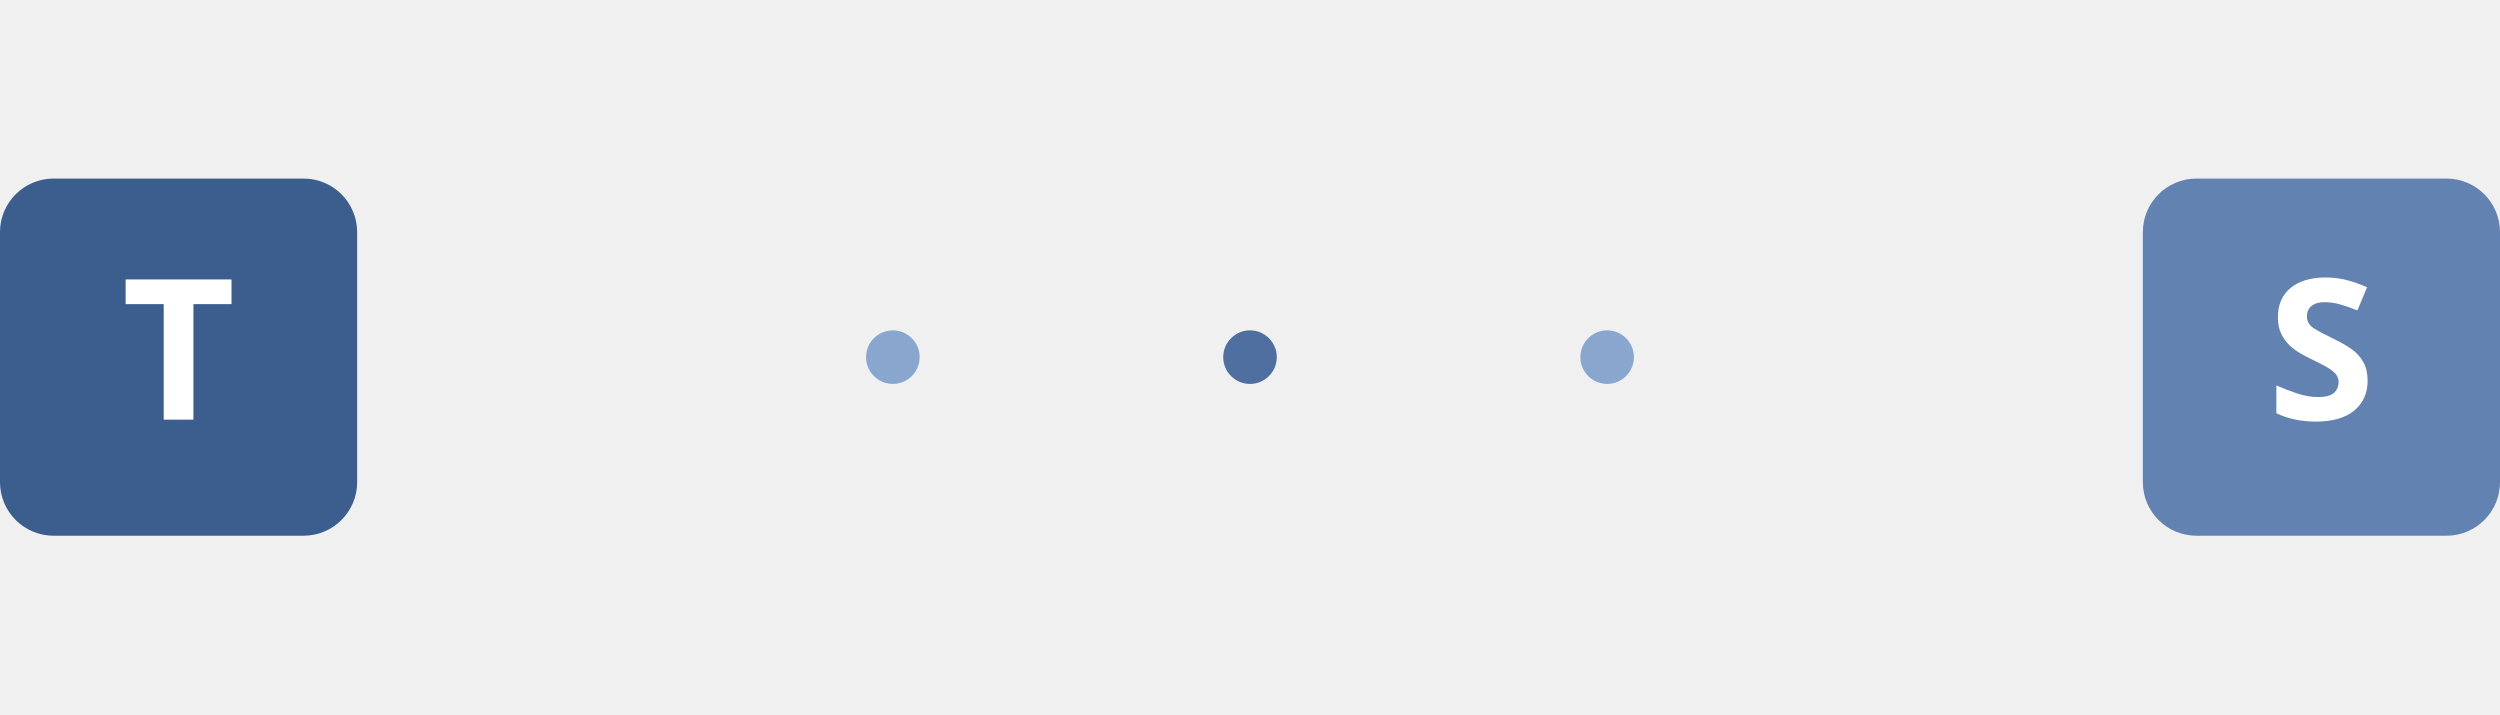
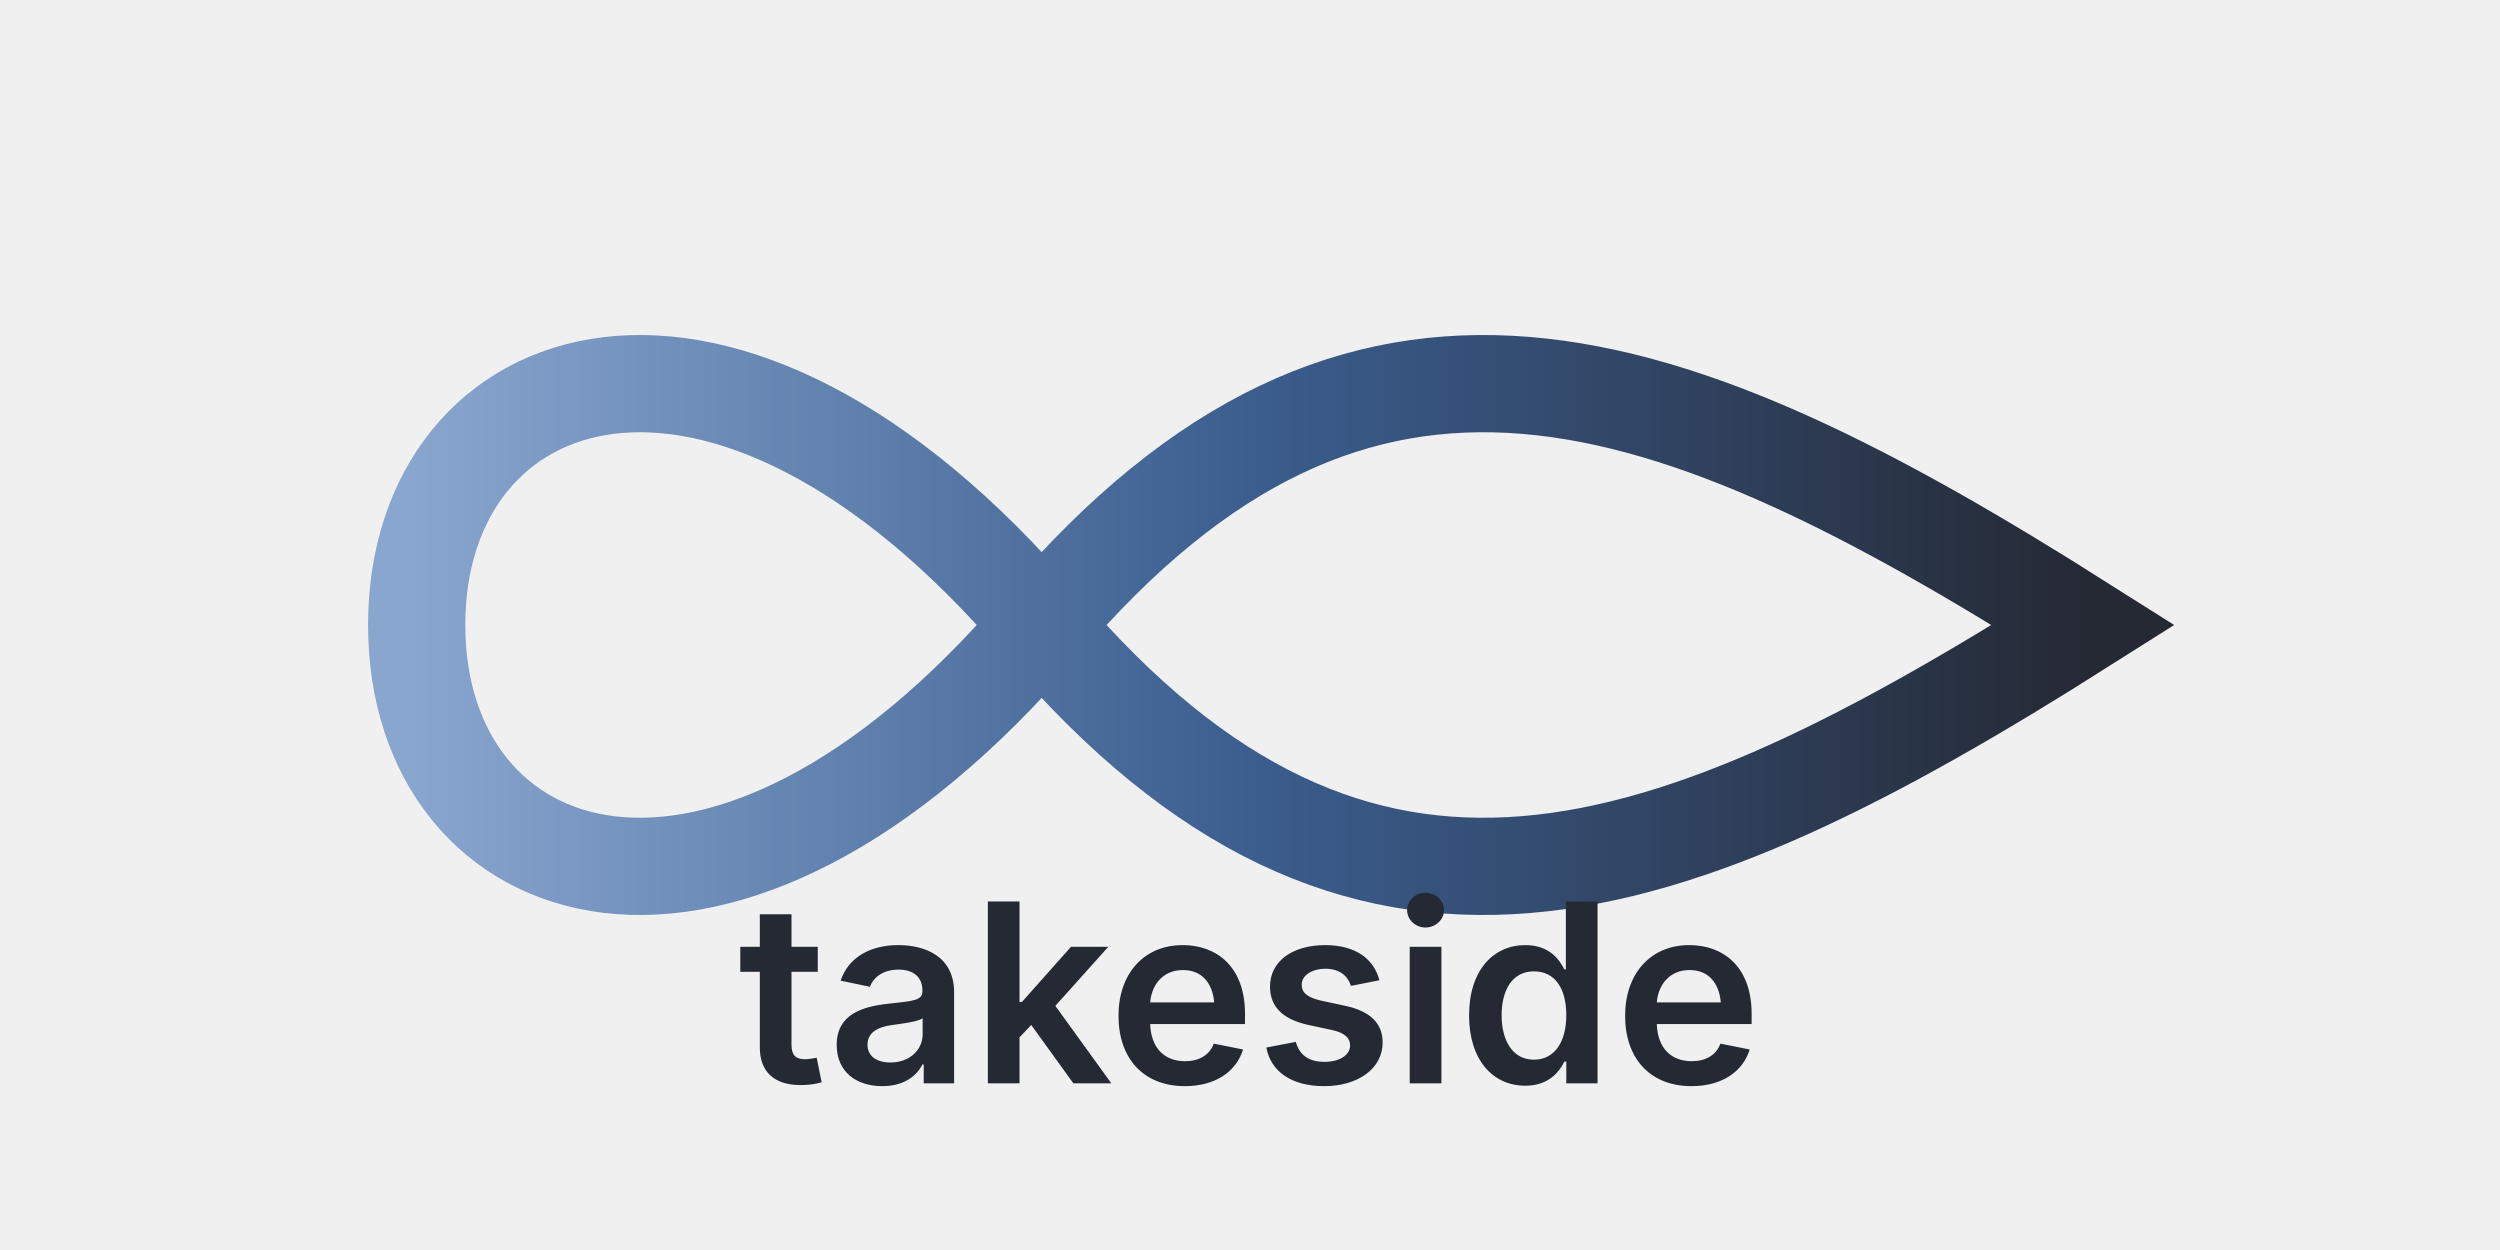
- <svg xmlns="http://www.w3.org/2000/svg" viewBox="0 0 280 80" fill="none">
-   <rect x="0" y="20" width="40" height="40" rx="6" fill="#3B5E8F" />
-   <rect x="240" y="20" width="40" height="40" rx="6" fill="#6282B2" />
-   <line x1="40" y1="40" x2="240" y2="40" stroke="url(#bridgeGrad)" stroke-width="2.5" />
-   <circle cx="100" cy="40" r="3" fill="#89A6CF" />
-   <circle cx="140" cy="40" r="3" fill="#4E6F9F" />
-   <circle cx="180" cy="40" r="3" fill="#89A6CF" />
-   <text x="20" y="47" text-anchor="middle" fill="white" font-size="22" font-weight="800" font-family="system-ui, sans-serif">T</text>
-   <text x="260" y="47" text-anchor="middle" fill="white" font-size="22" font-weight="800" font-family="system-ui, sans-serif">S</text>
+ <svg xmlns="http://www.w3.org/2000/svg" viewBox="0 0 180 90" fill="none">
  <defs>
-     <linearGradient id="bridgeGrad" x1="0" y1="0" x2="1" y2="0">
-       <stop offset="0%" stop-color="#3B5E8F" />
-       <stop offset="100%" stop-color="#6282B2" />
+     <linearGradient id="infinityGrad" x1="0%" y1="0%" x2="100%" y2="0%">
+       <stop offset="0%" stop-color="#89A6CF" />
+       <stop offset="50%" stop-color="#3B5E8F" />
+       <stop offset="100%" stop-color="#252934" />
    </linearGradient>
  </defs>
+   <path d="M 30,45 C 30,26 52,18 75,45 C 98,72 120,64 150,45 C 120,26 98,18 75,45 C 52,72 30,64 30,45" stroke="url(#infinityGrad)" stroke-width="7" stroke-linecap="round" fill="none" />
+   <text x="90" y="78" text-anchor="middle" fill="#252934" font-size="18" font-weight="600" font-family="system-ui, -apple-system, sans-serif">takeside</text>
</svg>
